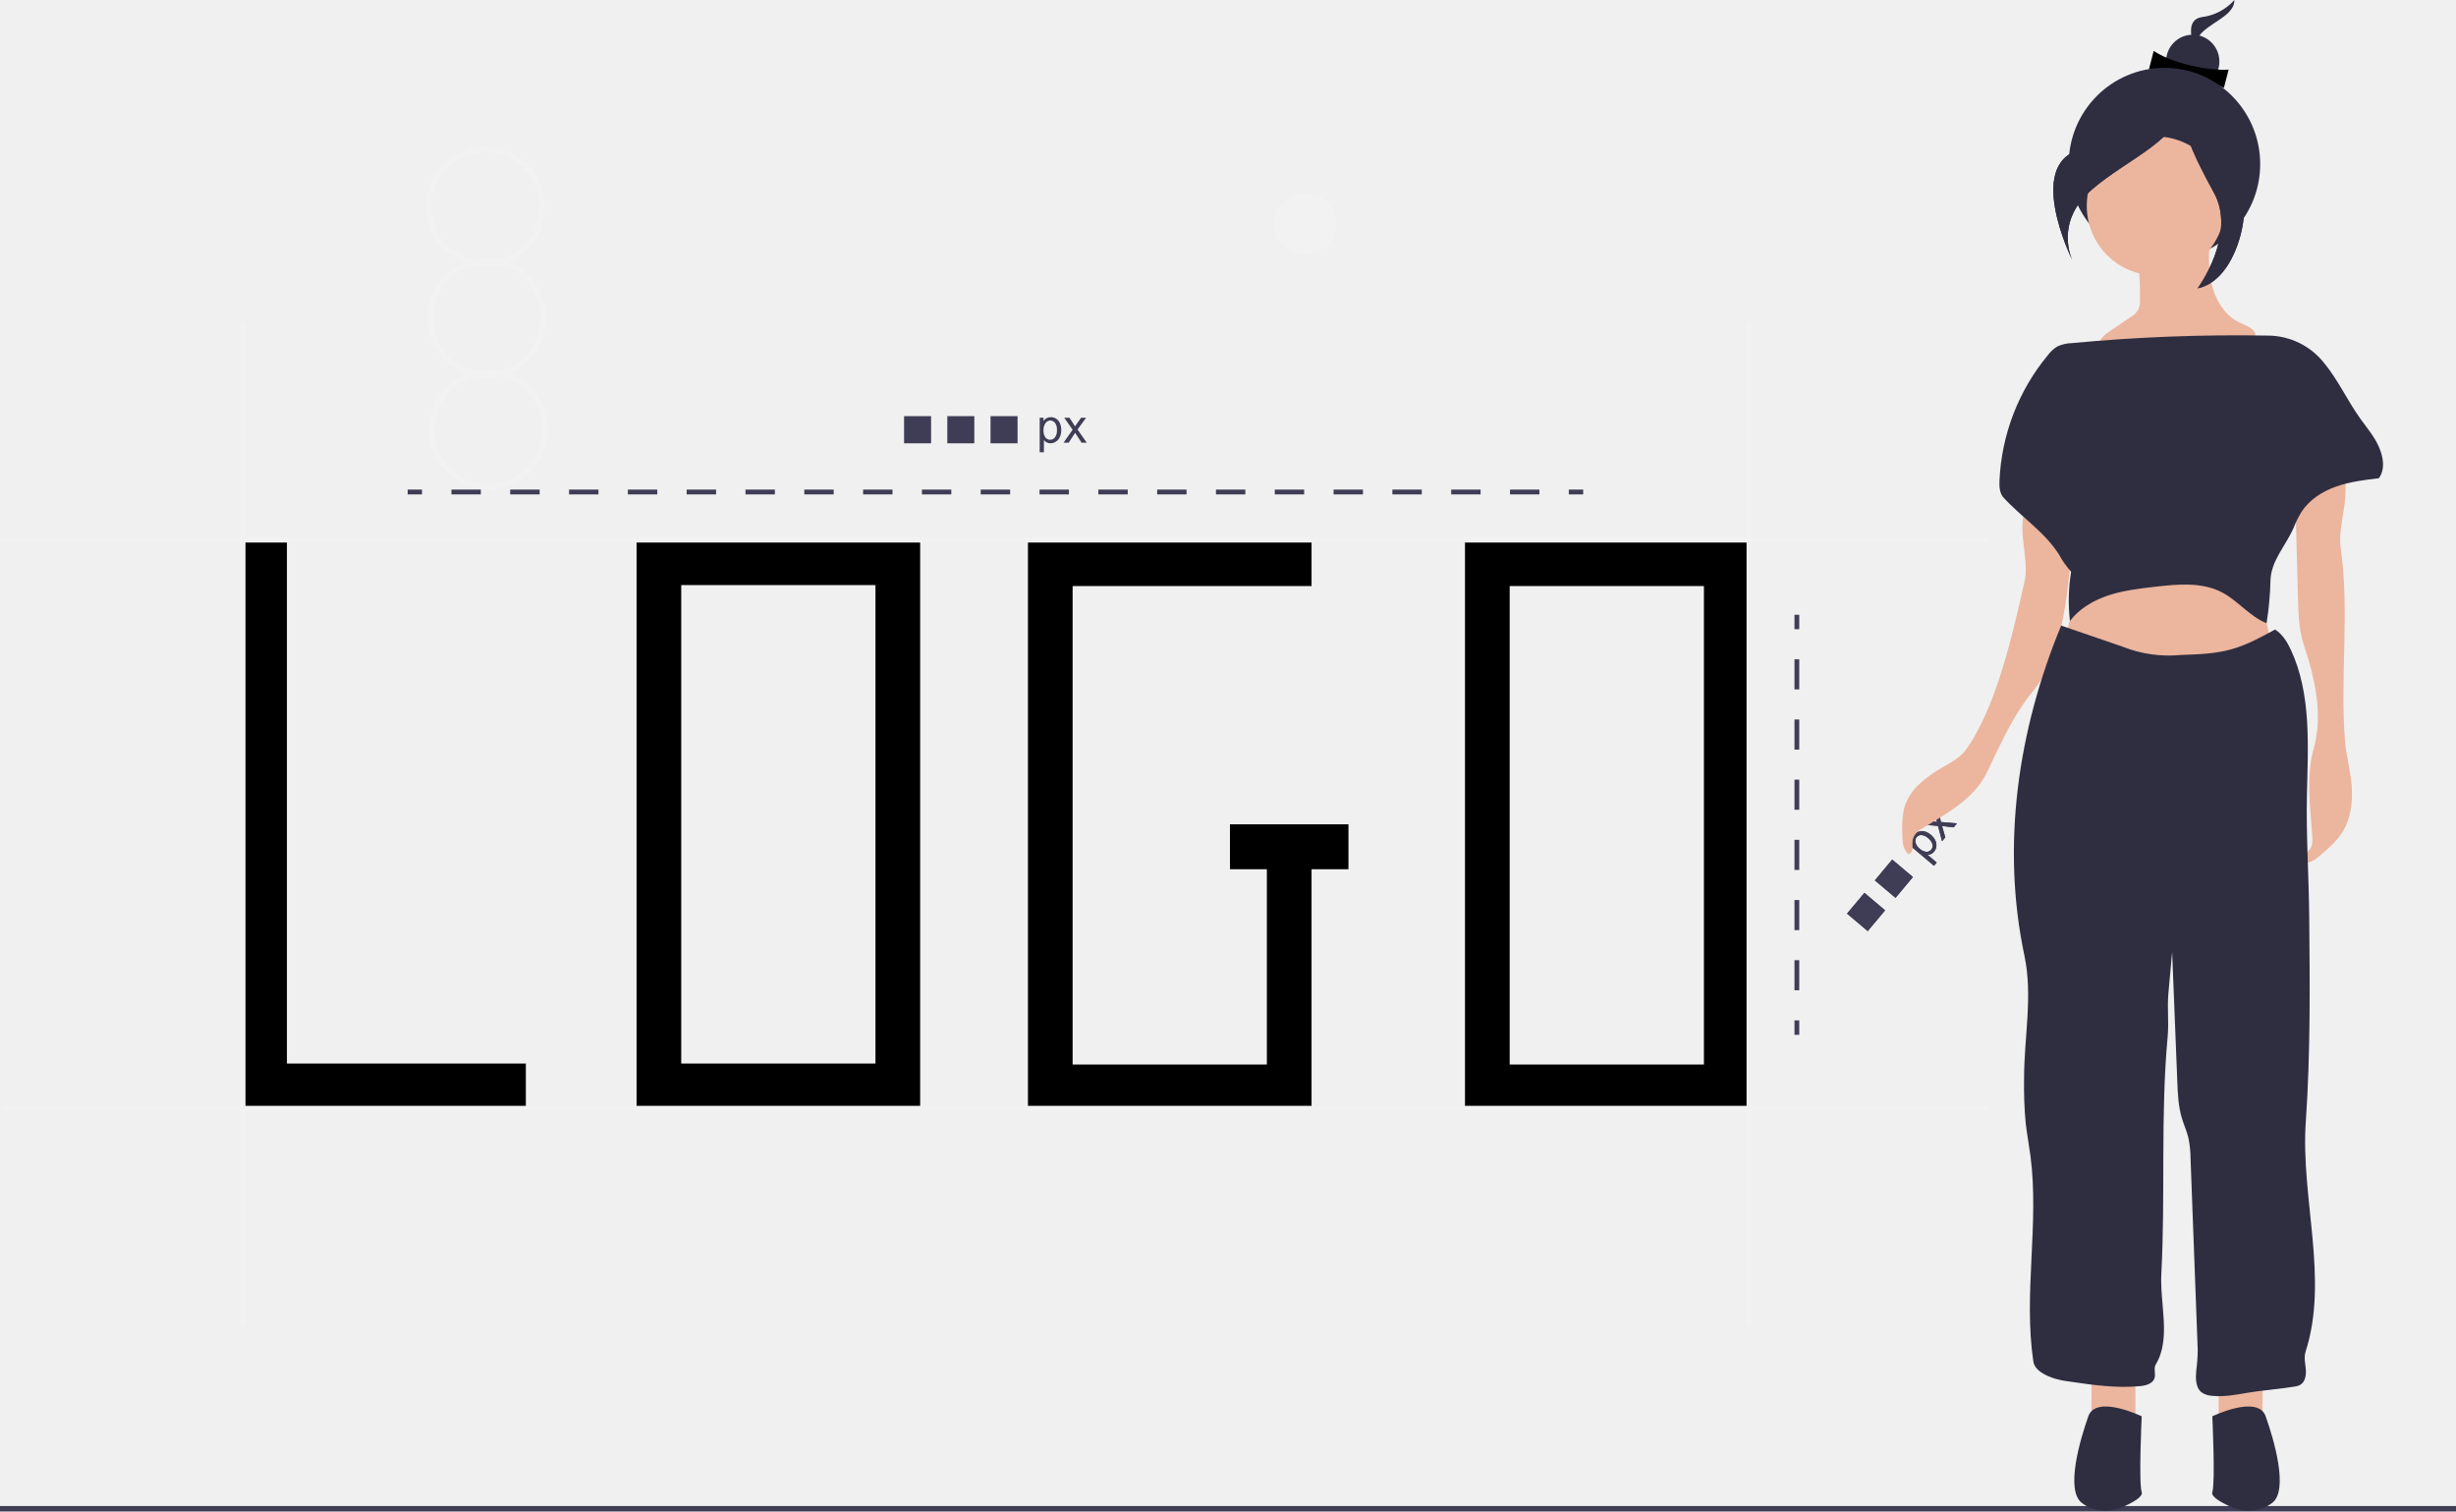
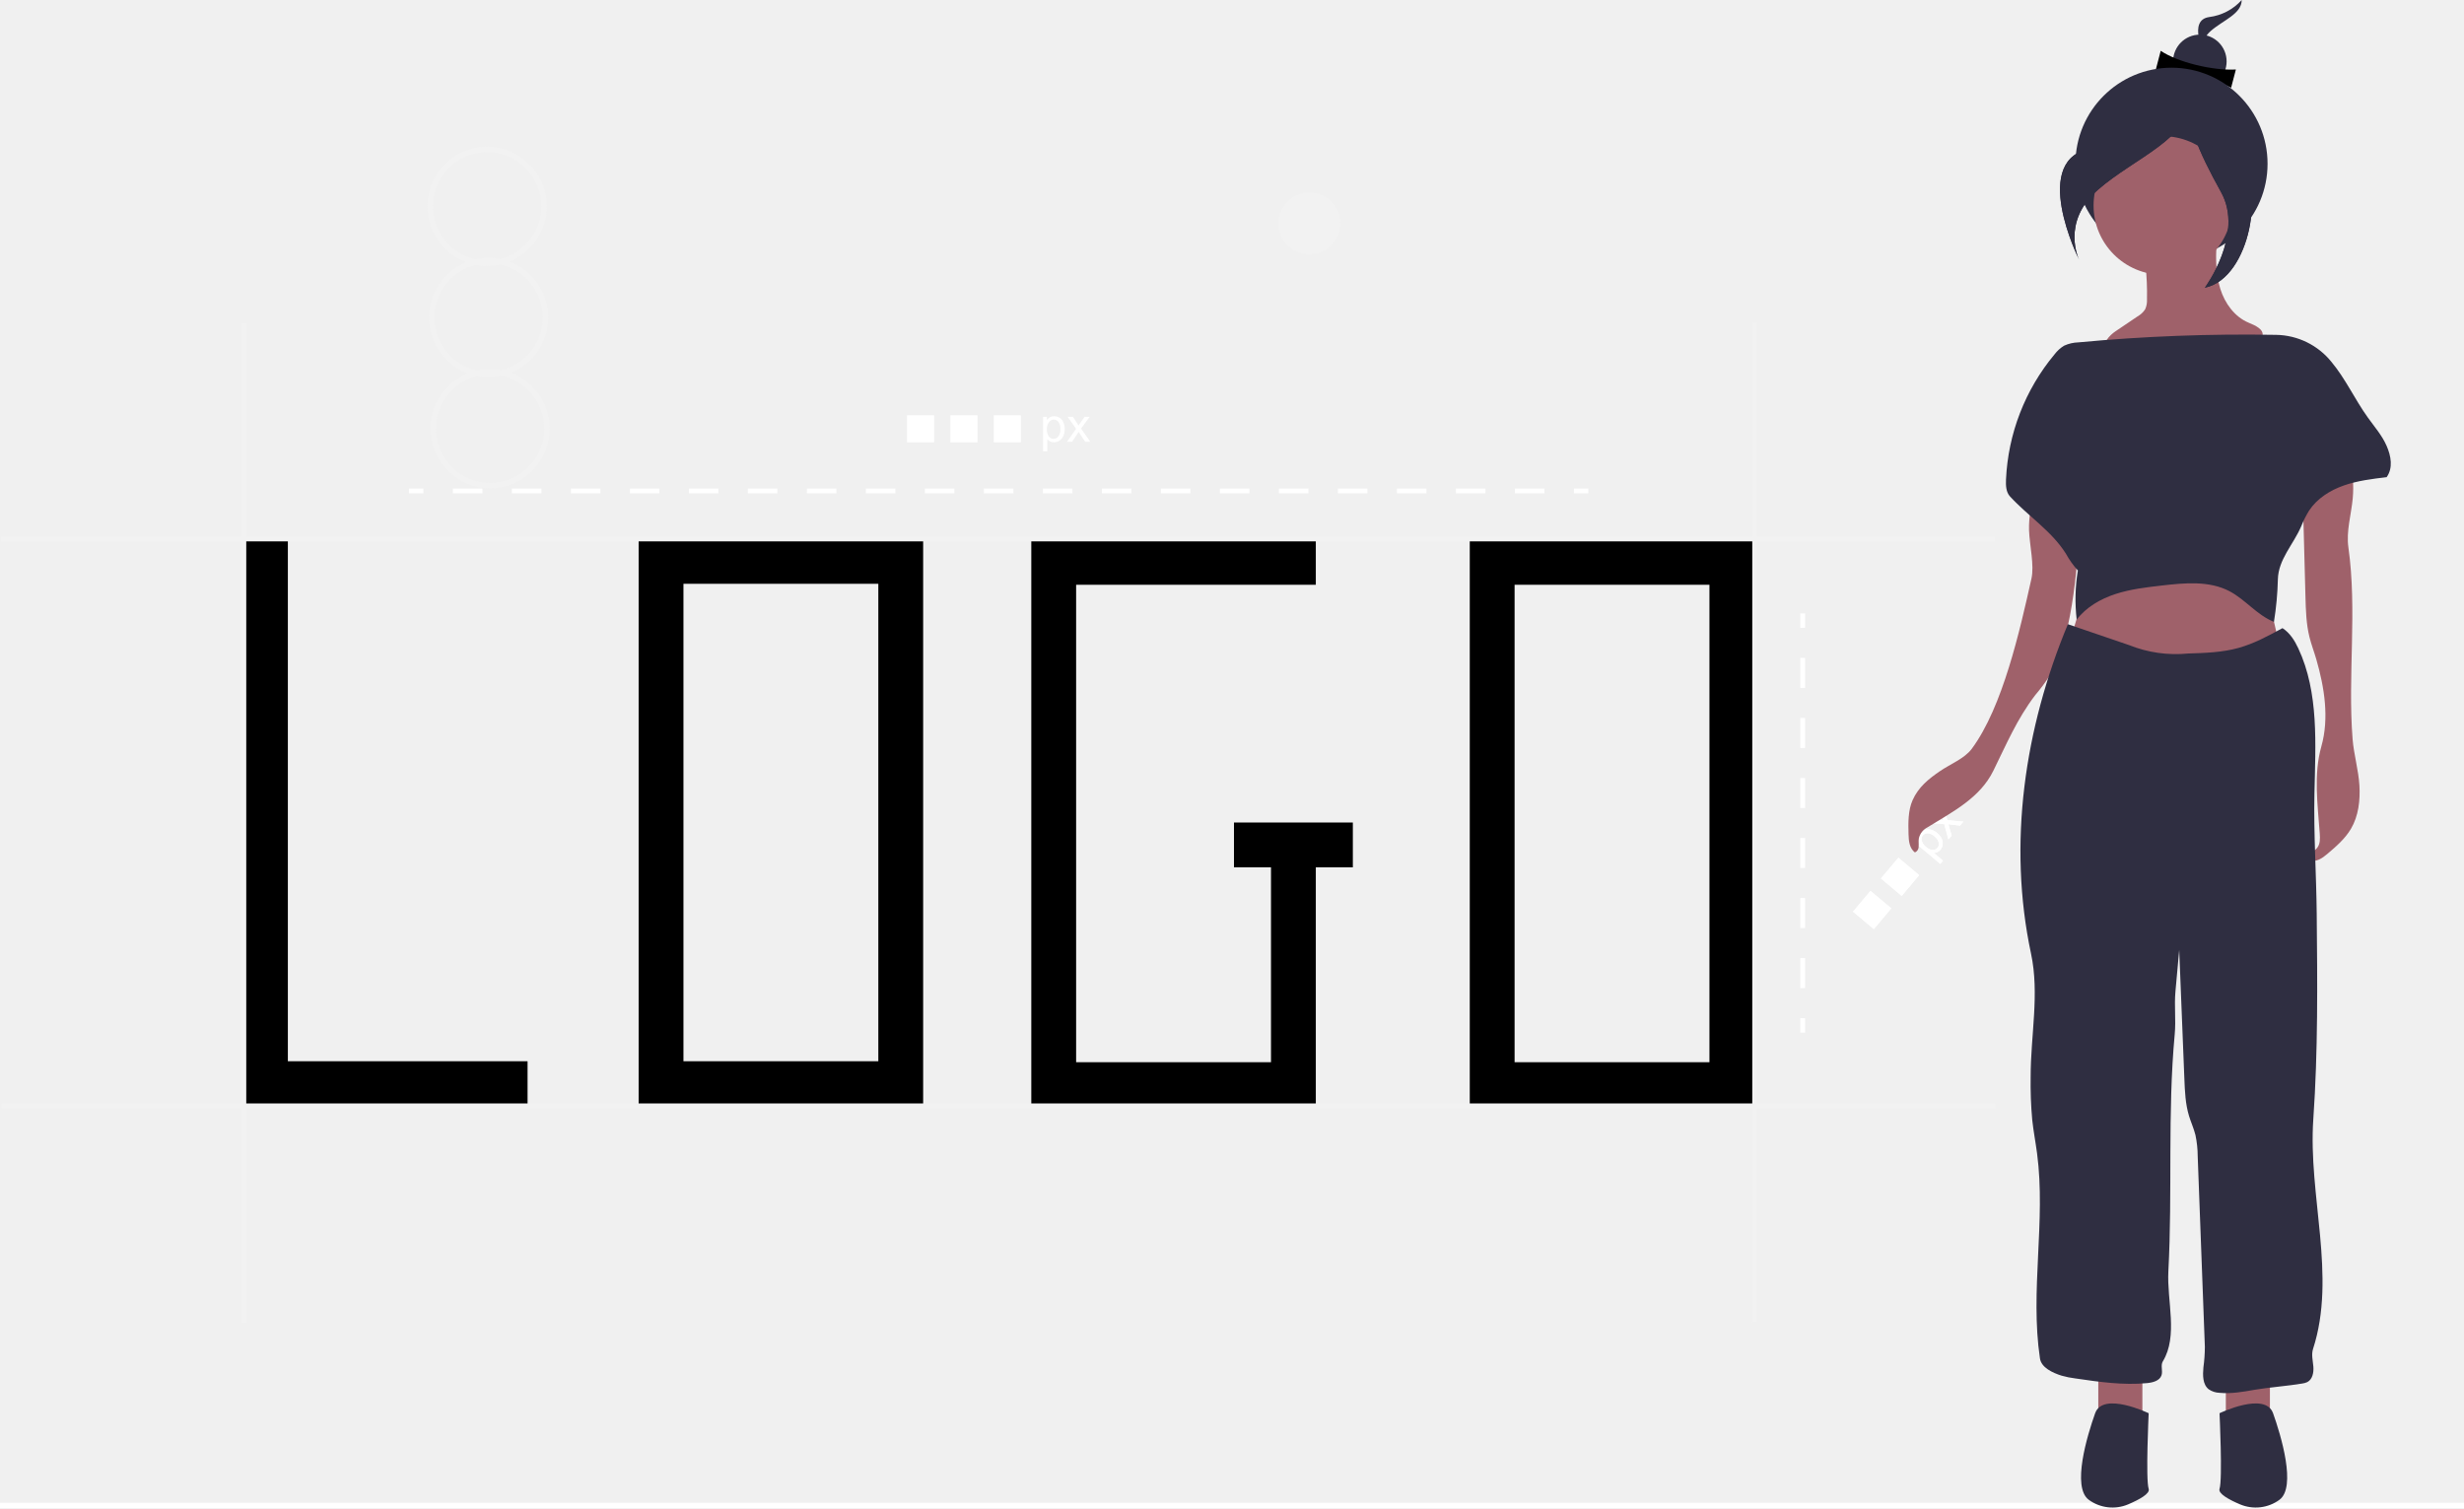
- <svg xmlns="http://www.w3.org/2000/svg" width="91" height="56" viewBox="0 0 91 56" fill="none">
-   <path d="M71.658 32.077L70.684 31.254L70.776 31.144L70.867 31.222C70.853 31.171 70.85 31.118 70.86 31.066C70.871 31.014 70.896 30.965 70.931 30.925C70.978 30.868 71.041 30.826 71.112 30.805C71.183 30.785 71.26 30.787 71.33 30.811C71.409 30.836 71.482 30.878 71.545 30.932C71.613 30.988 71.668 31.057 71.707 31.136C71.742 31.205 71.755 31.284 71.745 31.361C71.736 31.433 71.706 31.501 71.66 31.556C71.629 31.594 71.59 31.624 71.545 31.643C71.504 31.66 71.46 31.668 71.416 31.667L71.759 31.957L71.658 32.077ZM71.131 31.446C71.198 31.512 71.285 31.552 71.378 31.56C71.412 31.562 71.445 31.555 71.476 31.541C71.507 31.528 71.534 31.507 71.555 31.481C71.577 31.455 71.593 31.424 71.601 31.39C71.609 31.356 71.61 31.321 71.603 31.287C71.578 31.193 71.521 31.111 71.442 31.054C71.375 30.988 71.287 30.948 71.194 30.939C71.16 30.938 71.126 30.943 71.096 30.957C71.065 30.97 71.037 30.99 71.015 31.016C70.994 31.043 70.979 31.075 70.972 31.109C70.964 31.143 70.965 31.178 70.973 31.212C70.997 31.306 71.053 31.389 71.131 31.446V31.446Z" fill="#3F3D56" />
-   <path d="M71.957 31.169L71.807 30.601L71.268 30.555L71.394 30.405L71.65 30.436C71.698 30.442 71.738 30.448 71.77 30.453C71.757 30.409 71.746 30.369 71.738 30.334L71.671 30.073L71.791 29.93L71.918 30.455L72.511 30.507L72.387 30.654L72.047 30.614L71.956 30.603L72.078 31.024L71.957 31.169Z" fill="#3F3D56" />
-   <path d="M69.081 33.08L68.436 33.85L69.203 34.498L69.847 33.728L69.081 33.08Z" fill="#3F3D56" />
-   <path d="M70.111 31.847L69.467 32.618L70.233 33.265L70.878 32.495L70.111 31.847Z" fill="#3F3D56" />
-   <path d="M71.658 32.077L70.684 31.254L70.776 31.144L70.867 31.222C70.853 31.171 70.85 31.118 70.86 31.066C70.871 31.014 70.896 30.965 70.931 30.925C70.978 30.868 71.041 30.826 71.112 30.805C71.183 30.785 71.26 30.787 71.33 30.811C71.409 30.836 71.482 30.878 71.545 30.932C71.613 30.988 71.668 31.057 71.707 31.136C71.742 31.205 71.755 31.284 71.745 31.361C71.736 31.433 71.706 31.501 71.66 31.556C71.629 31.594 71.59 31.624 71.545 31.643C71.504 31.66 71.46 31.668 71.416 31.667L71.759 31.957L71.658 32.077ZM71.131 31.446C71.198 31.512 71.285 31.552 71.378 31.56C71.412 31.562 71.445 31.555 71.476 31.541C71.507 31.528 71.534 31.507 71.555 31.481C71.577 31.455 71.593 31.424 71.601 31.39C71.609 31.356 71.61 31.321 71.603 31.287C71.578 31.193 71.521 31.111 71.442 31.054C71.375 30.988 71.287 30.948 71.194 30.939C71.16 30.938 71.126 30.943 71.096 30.957C71.065 30.97 71.037 30.99 71.015 31.016C70.994 31.043 70.979 31.075 70.972 31.109C70.964 31.143 70.965 31.178 70.973 31.212C70.997 31.306 71.053 31.389 71.131 31.446V31.446Z" fill="#3F3D56" />
-   <path d="M71.957 31.169L71.807 30.601L71.268 30.555L71.394 30.405L71.65 30.436C71.698 30.442 71.738 30.448 71.77 30.453C71.757 30.409 71.746 30.369 71.738 30.334L71.671 30.073L71.791 29.93L71.918 30.455L72.511 30.507L72.387 30.654L72.047 30.614L71.956 30.603L72.078 31.024L71.957 31.169Z" fill="#3F3D56" />
-   <path d="M69.081 33.08L68.436 33.85L69.203 34.498L69.847 33.728L69.081 33.08Z" fill="#3F3D56" />
-   <path d="M70.111 31.847L69.467 32.618L70.233 33.265L70.878 32.495L70.111 31.847Z" fill="#3F3D56" />
-   <path d="M91 55.799H0V56H91V55.799Z" fill="#3F3D56" />
-   <path d="M48.36 9.444C48.991 9.444 49.502 8.93 49.502 8.295C49.502 7.661 48.991 7.147 48.36 7.147C47.729 7.147 47.218 7.661 47.218 8.295C47.218 8.93 47.729 9.444 48.36 9.444Z" fill="#F2F2F2" />
-   <path d="M20.247 11.758C20.24 11.312 20.1 10.879 19.845 10.514C19.589 10.149 19.23 9.871 18.815 9.714C19.291 9.521 19.685 9.166 19.929 8.711C20.172 8.256 20.25 7.73 20.149 7.224C20.047 6.718 19.773 6.263 19.373 5.938C18.974 5.614 18.474 5.44 17.96 5.447C17.447 5.454 16.951 5.641 16.561 5.976C16.17 6.311 15.908 6.773 15.82 7.282C15.732 7.791 15.824 8.315 16.079 8.763C16.335 9.211 16.738 9.555 17.22 9.736C16.808 9.903 16.456 10.191 16.21 10.562C15.965 10.934 15.836 11.371 15.842 11.818C15.848 12.264 15.988 12.698 16.244 13.063C16.499 13.427 16.859 13.706 17.274 13.862C16.798 14.056 16.404 14.41 16.16 14.865C15.917 15.32 15.839 15.846 15.941 16.352C16.042 16.858 16.316 17.313 16.716 17.638C17.116 17.962 17.615 18.136 18.129 18.129C18.643 18.122 19.138 17.935 19.529 17.6C19.92 17.265 20.182 16.803 20.27 16.294C20.357 15.785 20.266 15.261 20.01 14.813C19.754 14.365 19.351 14.021 18.87 13.841C19.281 13.673 19.632 13.385 19.878 13.013C20.124 12.642 20.252 12.204 20.247 11.758V11.758ZM15.988 7.689C15.982 7.31 16.083 6.937 16.279 6.614C16.475 6.29 16.757 6.029 17.094 5.859C17.431 5.69 17.809 5.62 18.184 5.656C18.559 5.693 18.916 5.835 19.214 6.067C19.512 6.299 19.739 6.61 19.869 6.965C19.999 7.321 20.026 7.706 19.949 8.076C19.871 8.447 19.69 8.788 19.428 9.06C19.166 9.332 18.833 9.524 18.468 9.615C18.169 9.556 17.861 9.56 17.564 9.627C17.122 9.53 16.726 9.286 16.44 8.934C16.154 8.582 15.995 8.143 15.988 7.689V7.689ZM20.102 15.887C20.107 16.266 20.006 16.639 19.81 16.962C19.614 17.286 19.332 17.547 18.995 17.717C18.658 17.886 18.28 17.956 17.905 17.92C17.531 17.883 17.174 17.741 16.875 17.509C16.577 17.278 16.35 16.966 16.22 16.611C16.09 16.255 16.063 15.87 16.141 15.5C16.219 15.129 16.399 14.788 16.661 14.516C16.923 14.244 17.256 14.052 17.622 13.961C17.921 14.02 18.228 14.016 18.525 13.949C18.967 14.046 19.363 14.29 19.649 14.642C19.935 14.994 20.095 15.433 20.102 15.887V15.887ZM18.523 13.741C18.224 13.682 17.916 13.687 17.619 13.753C17.177 13.657 16.78 13.413 16.494 13.061C16.208 12.709 16.049 12.27 16.043 11.815C16.037 11.36 16.184 10.917 16.461 10.557C16.738 10.198 17.128 9.943 17.567 9.835C17.866 9.894 18.173 9.889 18.47 9.823C18.912 9.919 19.309 10.163 19.595 10.515C19.881 10.867 20.041 11.306 20.047 11.761C20.053 12.216 19.905 12.659 19.628 13.019C19.352 13.378 18.962 13.633 18.523 13.741H18.523Z" fill="#F2F2F2" />
-   <path d="M10.631 20.012H8.976V39.405V41.069H10.631H19.484V39.405H10.631V20.012Z" fill="#000" />
-   <path d="M25.241 20.012H23.586V41.069H34.094V20.012H25.241ZM32.438 39.405H25.241V21.677H32.438V39.405Z" fill="#000" />
-   <path d="M63.134 20.048H54.281V41.105H64.789V20.048H63.134ZM63.134 39.441H55.937V21.713H63.134V39.441Z" fill="#000" />
-   <path d="M46.94 30.541H45.573V32.205H46.94V39.441H39.743V21.713H48.596V20.048H39.743H38.088V21.713V39.441V41.105H39.743H46.94H48.596V39.441V32.205H49.963V30.541H48.596H46.94Z" fill="#000" />
-   <path d="M15.637 18.139H15.105V18.318H15.637V18.139Z" fill="#3F3D56" />
-   <path d="M57.038 18.318H55.949V18.139H57.038V18.318ZM54.859 18.318H53.77V18.139H54.859V18.318ZM52.68 18.318H51.591V18.139H52.68V18.318ZM50.501 18.318H49.412V18.139H50.501V18.318ZM48.322 18.318H47.233V18.139H48.322V18.318ZM46.143 18.318H45.054V18.139H46.143V18.318ZM43.964 18.318H42.875V18.139H43.964V18.318ZM41.785 18.318H40.696V18.139H41.785V18.318ZM39.606 18.318H38.517V18.139H39.606V18.318ZM37.427 18.318H36.338V18.139H37.427L37.427 18.318ZM35.248 18.318H34.159V18.139H35.248V18.318ZM33.069 18.318H31.98V18.139H33.069V18.318ZM30.89 18.318H29.801V18.139H30.89V18.318ZM28.711 18.318H27.622V18.139H28.711V18.318ZM26.532 18.318H25.443V18.139H26.532V18.318ZM24.353 18.318H23.264V18.139H24.353L24.353 18.318ZM22.174 18.318H21.085V18.139H22.174V18.318ZM19.995 18.318H18.905V18.139H19.995V18.318ZM17.816 18.318H16.727V18.139H17.816V18.318Z" fill="#3F3D56" />
-   <path d="M58.66 18.139H58.128V18.318H58.66V18.139Z" fill="#3F3D56" />
-   <path d="M66.666 22.777H66.489V23.312H66.666V22.777Z" fill="#3F3D56" />
-   <path d="M66.666 36.69H66.489V35.575H66.666V36.69ZM66.666 34.461H66.489V33.346H66.666V34.461ZM66.666 32.231H66.489V31.116H66.666V32.231ZM66.666 30.001H66.489V28.886H66.666V30.001ZM66.666 27.772H66.489V26.657H66.666V27.772ZM66.666 25.542H66.489V24.427H66.666V25.542Z" fill="#3F3D56" />
-   <path d="M66.666 37.805H66.489V38.34H66.666V37.805Z" fill="#3F3D56" />
-   <path d="M9.095 12.008H8.917V49.11H9.095V12.008Z" fill="#F2F2F2" />
-   <path d="M64.892 11.985H64.714V49.087H64.892V11.985Z" fill="#F2F2F2" />
-   <path d="M73.696 40.971H0.069V41.15H73.696V40.971Z" fill="#F2F2F2" />
-   <path d="M73.674 19.923H0.047V20.101H73.674V19.923Z" fill="#F2F2F2" />
-   <path d="M79.292 11.121C79.299 11.246 79.275 11.372 79.224 11.486C79.153 11.594 79.058 11.683 78.947 11.747L78.138 12.295C77.9 12.457 77.63 12.743 77.783 12.988C77.842 13.067 77.922 13.128 78.014 13.164C78.842 13.563 79.787 13.639 80.706 13.625C81.291 13.615 81.904 13.563 82.4 13.25C82.636 13.101 82.84 12.895 83.099 12.792C83.279 12.72 83.512 12.668 83.558 12.479C83.62 12.224 83.285 12.082 83.044 11.981C82.528 11.764 82.169 11.264 82.001 10.727C81.833 10.19 81.832 9.616 81.858 9.054C81.865 9.014 81.864 8.973 81.855 8.933C81.847 8.893 81.83 8.856 81.806 8.822C81.753 8.778 81.686 8.755 81.617 8.755C81.06 8.699 80.5 8.69 79.941 8.727C79.734 8.725 79.529 8.778 79.349 8.882C79.009 9.116 79.202 9.513 79.237 9.842C79.283 10.267 79.301 10.694 79.292 11.121V11.121Z" fill="#ECB59D" />
-   <path d="M82.79 0C82.478 0.35 82.051 0.575 81.588 0.633C80.786 0.749 81.416 2.015 81.416 2.015C81.416 2.015 81.187 1.555 81.645 1.152C82.103 0.749 82.79 0.518 82.79 0Z" fill="#2F2E41" />
-   <path d="M81.244 3.274C81.79 3.274 82.233 2.829 82.233 2.28C82.233 1.731 81.79 1.286 81.244 1.286C80.698 1.286 80.256 1.731 80.256 2.28C80.256 2.829 80.698 3.274 81.244 3.274Z" fill="#2F2E41" />
-   <path d="M82.399 3.259C81.635 2.858 80.321 2.542 79.623 2.565L79.799 1.886C80.418 2.308 81.725 2.63 82.575 2.58L82.399 3.259Z" fill="#000" />
-   <path d="M80.198 9.647C82.157 9.647 83.745 8.05 83.745 6.081C83.745 4.111 82.157 2.514 80.198 2.514C78.239 2.514 76.65 4.111 76.65 6.081C76.65 8.05 78.239 9.647 80.198 9.647Z" fill="#2F2E41" />
-   <path d="M79.122 50.721H77.494V53.527H79.122V50.721Z" fill="#ECB59D" />
-   <path d="M83.832 50.721H82.204V53.527H83.832V50.721Z" fill="#ECB59D" />
-   <path d="M77.087 21.662L76.298 24.308L84.297 24.469L83.658 21.662L81.564 20.259L77.087 21.662Z" fill="#ECB59D" />
-   <path d="M79.878 10.203C81.291 10.203 82.437 9.051 82.437 7.63C82.437 6.209 81.291 5.057 79.878 5.057C78.465 5.057 77.319 6.209 77.319 7.63C77.319 9.051 78.465 10.203 79.878 10.203Z" fill="#ECB59D" />
-   <path d="M75.192 18.247C75.011 18.704 74.924 19.195 74.936 19.687C74.958 20.259 75.135 20.989 75.025 21.485C74.598 23.403 73.966 26.25 72.821 27.803C72.553 28.168 72.027 28.368 71.629 28.645C71.231 28.921 70.852 29.223 70.636 29.711C70.468 30.091 70.473 30.553 70.486 30.984C70.493 31.222 70.516 31.494 70.721 31.651C70.764 31.633 70.8 31.602 70.825 31.563C70.849 31.524 70.861 31.478 70.859 31.431C70.869 31.334 70.85 31.234 70.866 31.133C70.885 31.044 70.924 30.961 70.98 30.889C71.036 30.817 71.107 30.759 71.188 30.718C72.122 30.137 73.122 29.631 73.617 28.62C74.112 27.61 74.487 26.709 75.158 25.819C75.347 25.594 75.523 25.358 75.684 25.112C75.945 24.663 76.141 24.178 76.266 23.673C76.54 22.615 76.664 21.5 76.748 20.421C76.79 19.869 76.787 19.278 76.371 18.922C75.986 18.592 75.517 18.633 75.192 18.247Z" fill="#ECB59D" />
-   <path d="M86.758 17.009C86.892 17.495 86.937 18.002 86.891 18.504C86.835 19.113 86.645 19.719 86.731 20.324C87.06 22.665 86.701 25.087 86.886 27.445C86.929 27.998 87.106 28.61 87.138 29.165C87.169 29.719 87.105 30.297 86.825 30.775C86.607 31.147 86.273 31.434 85.945 31.713C85.765 31.867 85.527 32.031 85.311 31.934C85.292 31.89 85.287 31.842 85.297 31.795C85.307 31.749 85.332 31.707 85.367 31.675C85.432 31.606 85.517 31.558 85.576 31.484C85.691 31.341 85.686 31.139 85.673 30.957C85.597 29.871 85.438 28.758 85.733 27.711C86.027 26.667 85.846 25.527 85.547 24.485C85.467 24.206 85.362 23.935 85.293 23.654C85.172 23.165 85.158 22.658 85.145 22.155L85.063 19.053C85.049 18.525 85.081 17.902 85.519 17.61C85.924 17.339 86.439 17.378 86.758 17.009Z" fill="#ECB59D" />
-   <path d="M84.296 23.323C83.774 23.61 83.245 23.898 82.672 24.058C82.071 24.225 81.441 24.245 80.819 24.265C80.076 24.339 79.326 24.233 78.632 23.954L76.371 23.178C74.771 27.04 74.142 31.32 75.01 35.412C75.326 36.902 74.995 38.446 74.996 39.969C74.986 40.509 75.006 41.049 75.054 41.587C75.099 42.002 75.178 42.412 75.233 42.825C75.563 45.346 74.966 47.924 75.339 50.438C75.39 50.783 75.806 50.974 76.138 51.079C76.305 51.127 76.475 51.162 76.647 51.182C77.524 51.311 78.411 51.441 79.293 51.356C79.509 51.335 79.764 51.269 79.83 51.061C79.882 50.896 79.787 50.698 79.877 50.55C80.45 49.603 80.023 48.306 80.082 47.2C80.237 44.274 80.047 41.332 80.316 38.413C80.367 37.855 80.294 37.362 80.344 36.803L80.378 36.424L80.482 35.271C80.544 36.878 80.611 38.446 80.673 40.053C80.691 40.52 80.71 40.993 80.846 41.44C80.918 41.677 81.022 41.903 81.082 42.144C81.136 42.404 81.164 42.668 81.165 42.934L81.43 50.012C81.428 50.267 81.41 50.521 81.376 50.774C81.35 51.063 81.345 51.404 81.571 51.585C81.689 51.667 81.829 51.712 81.972 51.716C82.403 51.757 82.836 51.68 83.263 51.604C83.694 51.527 84.591 51.449 85.023 51.372C85.088 51.364 85.152 51.346 85.212 51.318C85.407 51.218 85.455 50.959 85.436 50.74C85.418 50.521 85.358 50.295 85.425 50.086C86.299 47.374 85.238 44.397 85.435 41.553C85.61 39.021 85.585 36.48 85.561 33.941C85.546 32.44 85.445 30.972 85.476 29.471C85.514 27.643 85.65 25.727 84.879 24.07C84.743 23.778 84.567 23.497 84.296 23.323Z" fill="#2F2E41" />
-   <path d="M79.355 52.474C79.355 52.474 77.668 51.656 77.377 52.474C77.087 53.293 76.505 55.222 77.145 55.69C77.352 55.842 77.594 55.937 77.848 55.967C78.103 55.996 78.36 55.959 78.596 55.858C79.009 55.682 79.413 55.459 79.355 55.281C79.238 54.93 79.355 52.474 79.355 52.474Z" fill="#2F2E41" />
-   <path d="M81.971 52.474C81.971 52.474 83.658 51.656 83.948 52.474C84.239 53.293 84.821 55.222 84.181 55.69C83.974 55.842 83.732 55.937 83.478 55.967C83.223 55.996 82.966 55.959 82.73 55.858C82.317 55.682 81.912 55.459 81.971 55.281C82.088 54.93 81.971 52.474 81.971 52.474Z" fill="#2F2E41" />
-   <path d="M84.061 12.434C81.623 12.39 79.184 12.483 76.757 12.713C76.576 12.718 76.398 12.759 76.233 12.834C76.095 12.918 75.975 13.028 75.878 13.158C74.791 14.469 74.161 16.102 74.085 17.807C74.076 18.027 74.085 18.271 74.233 18.433C74.906 19.169 75.759 19.706 76.293 20.55C76.416 20.778 76.566 20.99 76.739 21.183C76.641 21.786 76.626 22.4 76.696 23.007C77.049 22.542 77.578 22.237 78.131 22.056C78.684 21.874 79.266 21.807 79.844 21.74C80.687 21.643 81.59 21.556 82.341 21.953C82.931 22.265 83.361 22.845 83.981 23.09C84.065 22.567 84.114 22.04 84.126 21.51C84.144 20.769 84.697 20.222 84.989 19.541C85.068 19.34 85.164 19.146 85.277 18.962C85.572 18.51 86.053 18.205 86.561 18.026C87.069 17.848 87.609 17.782 88.143 17.718C88.386 17.374 88.308 16.934 88.139 16.548C87.97 16.162 87.688 15.839 87.444 15.496C86.969 14.83 86.628 14.07 86.107 13.441C85.861 13.132 85.549 12.881 85.196 12.707C84.842 12.533 84.454 12.44 84.061 12.434V12.434Z" fill="#2F2E41" />
-   <path d="M80.912 3.595C80.912 3.595 79.709 5.151 77.302 5.497C74.895 5.843 76.786 9.646 76.786 9.646C76.786 9.646 76.099 8.263 77.474 7.053C78.849 5.843 80.912 5.151 80.912 3.595Z" fill="#2F2E41" />
-   <path d="M80.912 3.595C80.912 3.595 81.6 6.016 82.632 6.361C83.663 6.707 83.148 10.337 81.428 10.683C81.428 10.683 82.89 8.695 82.03 7.139C81.17 5.583 80.655 4.373 80.912 3.595Z" fill="#2F2E41" />
-   <path d="M80.912 3.595C80.912 3.595 79.709 5.151 77.302 5.497C74.895 5.843 76.786 9.646 76.786 9.646C76.786 9.646 76.099 8.263 77.474 7.053C78.849 5.843 80.912 5.151 80.912 3.595Z" fill="#2F2E41" />
-   <path d="M80.912 3.595C80.912 3.595 81.6 6.016 82.632 6.361C83.663 6.707 83.148 10.337 81.428 10.683C81.428 10.683 82.89 8.695 82.03 7.139C81.17 5.583 80.655 4.373 80.912 3.595Z" fill="#2F2E41" />
-   <path d="M38.523 16.757V15.477H38.665V15.598C38.695 15.554 38.733 15.518 38.779 15.492C38.826 15.467 38.879 15.455 38.932 15.456C39.006 15.455 39.078 15.476 39.14 15.517C39.201 15.56 39.249 15.62 39.276 15.689C39.307 15.767 39.323 15.85 39.322 15.933C39.323 16.021 39.306 16.108 39.271 16.189C39.241 16.26 39.189 16.321 39.124 16.363C39.063 16.402 38.993 16.423 38.921 16.423C38.872 16.424 38.824 16.413 38.781 16.39C38.742 16.37 38.707 16.341 38.679 16.306V16.757L38.523 16.757ZM38.664 15.945C38.657 16.039 38.682 16.132 38.736 16.209C38.757 16.236 38.783 16.257 38.813 16.272C38.844 16.287 38.877 16.294 38.91 16.294C38.945 16.294 38.979 16.286 39.01 16.271C39.04 16.256 39.067 16.233 39.088 16.206C39.144 16.126 39.17 16.029 39.162 15.932C39.169 15.838 39.144 15.744 39.09 15.667C39.07 15.64 39.044 15.618 39.014 15.603C38.984 15.588 38.951 15.579 38.917 15.579C38.883 15.58 38.849 15.589 38.818 15.605C38.788 15.622 38.761 15.645 38.741 15.673C38.685 15.752 38.658 15.848 38.664 15.945V15.945Z" fill="#3F3D56" />
-   <path d="M39.406 16.402L39.742 15.921L39.431 15.477H39.626L39.767 15.694C39.794 15.735 39.815 15.77 39.831 15.798C39.857 15.759 39.88 15.726 39.901 15.696L40.056 15.477H40.243L39.925 15.913L40.267 16.402H40.075L39.887 16.115L39.836 16.037L39.595 16.402L39.406 16.402Z" fill="#3F3D56" />
-   <path d="M34.499 15.418H33.498V16.425H34.499V15.418Z" fill="#3F3D56" />
-   <path d="M36.101 15.418H35.1V16.425H36.101V15.418Z" fill="#3F3D56" />
-   <path d="M37.703 15.418H36.701V16.425H37.703V15.418Z" fill="#3F3D56" />
+ <svg xmlns="http://www.w3.org/2000/svg" id="ab9c9524-e61a-4262-9078-30d20f864b6e" data-name="Layer 1" width="909" height="556.371" viewBox="0 0 909 556.371">
+   <path d="M861.295,490.505l-9.73-8.18.913-1.086.914.768a3.498,3.498,0,0,1-.075-1.544,3.116,3.116,0,0,1,.717-1.398,3.631,3.631,0,0,1,1.8-1.2,3.717,3.717,0,0,1,2.182.06,6.245,6.245,0,0,1,2.146,1.205,6.144,6.144,0,0,1,1.618,2.022,3.818,3.818,0,0,1,.378,2.24,3.775,3.775,0,0,1-.845,1.94,2.93,2.93,0,0,1-1.151.858,3.186,3.186,0,0,1-1.29.244l3.424,2.879Zm-5.265-6.269a4,4,0,0,0,2.469,1.138,2.201,2.201,0,0,0,1.768-.786,2.252,2.252,0,0,0,.472-1.926,4.167,4.167,0,0,0-1.607-2.318,4.058,4.058,0,0,0-2.479-1.14,2.176,2.176,0,0,0-1.78.759,2.243,2.243,0,0,0-.421,1.947A4.162,4.162,0,0,0,856.03,484.236Z" transform="translate(-145.5 -171.8146)" fill="#fff" />
+   <path d="M864.274,481.489l-1.496-5.644-5.377-.462,1.253-1.49,2.557.307q.727.09,1.2.173-.192-.659-.324-1.188l-.666-2.583,1.197-1.424,1.268,5.215,5.922.513-1.231,1.464-3.4-.394-.912-.111,1.222,4.181Z" transform="translate(-145.5 -171.8146)" fill="#fff" />
+   <rect x="831.156" y="502.515" width="10" height="10" transform="translate(-235.8907 649.1317) rotate(-49.94575)" fill="#fff" />
+   <rect x="841.452" y="490.268" width="10" height="10" transform="translate(-222.846 652.6469) rotate(-49.94575)" fill="#fff" />
+   <path d="M861.295,490.505l-9.73-8.18.913-1.086.914.768a3.498,3.498,0,0,1-.075-1.544,3.116,3.116,0,0,1,.717-1.398,3.631,3.631,0,0,1,1.8-1.2,3.717,3.717,0,0,1,2.182.06,6.245,6.245,0,0,1,2.146,1.205,6.144,6.144,0,0,1,1.618,2.022,3.818,3.818,0,0,1,.378,2.24,3.775,3.775,0,0,1-.845,1.94,2.93,2.93,0,0,1-1.151.858,3.186,3.186,0,0,1-1.29.244l3.424,2.879Zm-5.265-6.269a4,4,0,0,0,2.469,1.138,2.201,2.201,0,0,0,1.768-.786,2.252,2.252,0,0,0,.472-1.926,4.167,4.167,0,0,0-1.607-2.318,4.058,4.058,0,0,0-2.479-1.14,2.176,2.176,0,0,0-1.78.759,2.243,2.243,0,0,0-.421,1.947A4.162,4.162,0,0,0,856.03,484.236Z" transform="translate(-145.5 -171.8146)" fill="#fff" />
+   <path d="M864.274,481.489l-1.496-5.644-5.377-.462,1.253-1.49,2.557.307q.727.09,1.2.173-.192-.659-.324-1.188l-.666-2.583,1.197-1.424,1.268,5.215,5.922.513-1.231,1.464-3.4-.394-.912-.111,1.222,4.181Z" transform="translate(-145.5 -171.8146)" fill="#fff" />
+   <rect x="831.156" y="502.515" width="10" height="10" transform="translate(-235.8907 649.1317) rotate(-49.94575)" fill="#fff" />
+   <rect x="841.452" y="490.268" width="10" height="10" transform="translate(-222.846 652.6469) rotate(-49.94575)" fill="#fff" />
+   <rect y="554.371" width="909" height="2" fill="#fff" />
+   <circle cx="483.07" cy="82.416" r="11.409" fill="#f2f2f2" />
+   <path d="M347.747,288.637a22.031,22.031,0,0,0-14.304-20.31,22,22,0,1,0-15.936.213,21.991,21.991,0,0,0,.549,40.996,22,22,0,1,0,15.936-.213A22.031,22.031,0,0,0,347.747,288.637Zm-42.545-40.434a20,20,0,1,1,24.771,19.138,22.023,22.023,0,0,0-9.025.121A20.021,20.021,0,0,1,305.202,248.203ZM346.295,329.66a20,20,0,1,1-24.771-19.138,22.024,22.024,0,0,0,9.025-.121A20.021,20.021,0,0,1,346.295,329.66Zm-15.774-21.324a22.023,22.023,0,0,0-9.025.121,19.979,19.979,0,0,1-.521-38.931,22.024,22.024,0,0,0,9.025-.121,19.979,19.979,0,0,1,.521,38.931Z" transform="translate(-145.5 -171.8146)" fill="#f2f2f2" />
+   <polygon points="106.196 198.825 89.661 198.825 89.661 391.493 89.661 408.028 106.196 408.028 194.622 408.028 194.622 391.493 106.196 391.493 106.196 198.825" fill="#000" />
+   <path d="M397.635,370.64H381.1V579.843H486.061V370.64H397.635Zm71.891,192.668H397.635V387.175h71.891Z" transform="translate(-145.5 -171.8146)" fill="#000" />
+   <path d="M776.142,370.999H687.716V580.202H792.677V370.999Zm0,192.668H704.251V387.534h71.891Z" transform="translate(-145.5 -171.8146)" fill="#000" />
+   <polygon points="468.887 303.427 455.227 303.427 455.227 319.962 468.887 319.962 468.887 391.853 396.996 391.853 396.996 215.72 485.422 215.72 485.422 199.185 396.996 199.185 380.461 199.185 380.461 215.72 380.461 391.853 380.461 408.388 396.996 408.388 468.887 408.388 485.422 408.388 485.422 391.853 485.422 319.962 499.081 319.962 499.081 303.427 485.422 303.427 468.887 303.427" fill="#000" />
+   <rect x="150.881" y="180.217" width="5.317" height="1.772" fill="#fff" />
+   <path d="M715.257,353.804H704.373v-1.772H715.257Zm-21.766,0H682.608v-1.772H693.491Zm-21.767,0H660.841v-1.772h10.883Zm-21.767,0H639.075v-1.772h10.882Zm-21.766,0H617.309v-1.772h10.883Zm-21.767,0H595.542v-1.772h10.883Zm-21.767,0H573.777v-1.772h10.882Zm-21.766,0H552.01v-1.772h10.883Zm-21.767,0H530.243v-1.772h10.883Zm-21.766,0H508.478v-1.772H519.361Zm-21.767,0H486.711v-1.772h10.883Zm-21.766,0H464.945v-1.772h10.883Zm-21.767,0H443.179v-1.772h10.883Zm-21.766,0H421.412v-1.772h10.883Zm-21.766,0H399.646v-1.772h10.883Zm-21.767,0H377.88v-1.772h10.883Zm-21.766,0H356.114v-1.772h10.883Zm-21.766,0H334.347v-1.772h10.883Zm-21.766,0H312.581v-1.772h10.883Z" transform="translate(-145.5 -171.8146)" fill="#fff" />
+   <rect x="580.64" y="180.217" width="5.317" height="1.772" fill="#fff" />
+   <rect x="664.155" y="226.294" width="1.772" height="5.317" fill="#fff" />
+   <path d="M811.427,536.341h-1.772V525.264H811.427Zm0-22.153h-1.772V503.112H811.427Zm0-22.152h-1.772V480.959H811.427Zm0-22.152h-1.772V458.807H811.427Zm0-22.153h-1.772V436.654H811.427Zm0-22.152h-1.772V414.502H811.427Z" transform="translate(-145.5 -171.8146)" fill="#fff" />
+   <rect x="664.155" y="375.602" width="1.772" height="5.317" fill="#fff" />
+   <rect x="89.076" y="119.298" width="1.772" height="368.618" fill="#f2f2f2" />
+   <rect x="646.433" y="119.076" width="1.772" height="368.618" fill="#f2f2f2" />
+   <rect x="0.687" y="407.059" width="735.463" height="1.772" fill="#f2f2f2" />
+   <rect x="0.466" y="197.939" width="735.463" height="1.772" fill="#f2f2f2" />
+   <path d="M937.551,282.3a7.791,7.791,0,0,1-.686,3.635,8.1,8.1,0,0,1-2.766,2.584l-8.077,5.448c-2.382,1.607-5.075,4.454-3.547,6.887a5.252,5.252,0,0,0,2.304,1.744c8.273,3.971,17.715,4.727,26.891,4.581,5.852-.093,11.972-.611,16.926-3.726,2.358-1.482,4.394-3.522,6.983-4.551,1.791-.712,4.12-1.232,4.579-3.104.622-2.537-2.718-3.943-5.129-4.949-5.16-2.153-8.743-7.128-10.423-12.461s-1.691-11.037-1.427-16.622a3.037,3.037,0,0,0-.514-2.299,2.956,2.956,0,0,0-1.897-.666,100.229,100.229,0,0,0-16.734-.282,11.694,11.694,0,0,0-5.921,1.541c-3.393,2.324-1.468,6.264-1.109,9.535A98.846,98.846,0,0,1,937.551,282.3Z" transform="translate(-145.5 -171.8146)" fill="#9f616a" />
+   <path d="M972.493,171.815a19.369,19.369,0,0,1-12.014,6.293c-8.009,1.144-1.716,13.73-1.716,13.73s-2.288-4.577,2.288-8.581S972.493,176.963,972.493,171.815Z" transform="translate(-145.5 -171.8146)" fill="#2f2e41" />
+   <circle cx="811.552" cy="22.655" r="9.875" fill="#2f2e41" />
+   <path d="M968.58,204.193c-7.629-3.985-20.753-7.119-27.726-6.895l1.764-6.744c6.173,4.194,19.228,7.387,27.726,6.895Z" transform="translate(-145.5 -171.8146)" fill="#000" />
+   <circle cx="801.096" cy="60.412" r="35.434" fill="#2f2e41" />
+   <rect x="774.084" y="503.918" width="16.265" height="27.883" fill="#9f616a" />
+   <rect x="821.136" y="503.918" width="16.265" height="27.883" fill="#9f616a" />
+   <polygon points="770.018 215.218 762.142 241.501 842.048 243.101 835.658 215.218 814.746 201.277 770.018 215.218" fill="#9f616a" />
+   <circle cx="797.901" cy="75.806" r="25.559" fill="#9f616a" />
+   <path d="M896.599,353.098a36.202,36.202,0,0,0-2.565,14.313c.226,5.677,1.994,12.937.892,17.862-4.263,19.052-10.584,47.341-22.012,62.769-2.683,3.622-7.931,5.619-11.91,8.362s-7.767,5.743-9.924,10.599c-1.678,3.777-1.621,8.361-1.493,12.648.071,2.365.3,5.065,2.349,6.624a2.247,2.247,0,0,0,1.372-2.183c.101-.972-.092-1.963.074-2.966a6.064,6.064,0,0,1,3.213-4.122c9.333-5.767,19.318-10.8,24.263-20.839s8.697-18.993,15.393-27.835a73.975,73.975,0,0,0,5.262-7.018,54.8,54.8,0,0,0,5.812-14.302c2.737-10.514,3.972-21.584,4.807-32.309.427-5.481.397-11.352-3.764-14.896C904.521,356.527,899.836,356.942,896.599,353.098Z" transform="translate(-145.5 -171.8146)" fill="#9f616a" />
+   <path d="M1012.129,340.8a41.395,41.395,0,0,1,1.327,14.857c-.561,6.046-2.456,12.07-1.605,18.082,3.292,23.26-.299,47.324,1.551,70.742.434,5.498,2.202,11.583,2.517,17.089s-.324,11.251-3.126,16.001c-2.18,3.695-5.512,6.544-8.783,9.32-1.804,1.531-4.18,3.16-6.339,2.192a2.229,2.229,0,0,1,.562-2.567c.644-.689,1.494-1.171,2.087-1.904,1.144-1.416,1.097-3.421.968-5.236-.761-10.785-2.347-21.841.597-32.244,2.935-10.372,1.132-21.697-1.859-32.053-.8-2.768-1.841-5.465-2.537-8.261-1.206-4.849-1.345-9.891-1.478-14.886l-.822-30.819c-.14-5.25.181-11.442,4.558-14.344C1003.798,344.084,1008.943,344.466,1012.129,340.8Z" transform="translate(-145.5 -171.8146)" fill="#9f616a" />
+   <path d="M987.535,403.535c-5.22,2.844-10.497,5.713-16.226,7.3-5.998,1.662-12.289,1.864-18.51,2.056a46.425,46.425,0,0,1-21.842-3.091L908.368,402.089c-15.98,38.376-22.261,80.899-13.589,121.555,3.157,14.802-.15,30.135-.144,45.27a149.295,149.295,0,0,0,.584,16.073c.448,4.121,1.238,8.198,1.78,12.308,3.302,25.036-2.657,50.653,1.063,75.631.511,3.43,4.669,5.327,7.977,6.37a32.559,32.559,0,0,0,5.095,1.025c8.758,1.282,17.619,2.567,26.431,1.725,2.153-.206,4.705-.867,5.359-2.928.522-1.643-.429-3.609.467-5.082,5.721-9.403,1.459-22.287,2.046-33.279,1.555-29.076-.347-58.304,2.336-87.297.513-5.55-.219-10.449.284-16l.341-3.77,1.037-11.453c.619,15.964,1.286,31.545,1.905,47.508.18,4.642.37,9.345,1.732,13.787.721,2.351,1.762,4.601,2.354,6.988a38.567,38.567,0,0,1,.835,7.849l2.642,70.327a57.501,57.501,0,0,1-.539,7.565c-.259,2.877-.312,6.268,1.952,8.062a7.464,7.464,0,0,0,4.003,1.304c4.308.404,8.631-.358,12.892-1.117,4.312-.768,13.27-1.536,17.582-2.304a6.662,6.662,0,0,0,1.89-.533c1.945-.995,2.426-3.569,2.242-5.746s-.787-4.42-.114-6.497c8.729-26.941-1.868-56.522.098-84.773,1.751-25.159,1.504-50.409,1.257-75.628-.146-14.914-1.155-29.501-.843-44.412.38-18.168,1.733-37.197-5.965-53.658C991.999,408.052,990.236,405.266,987.535,403.535Z" transform="translate(-145.5 -171.8146)" fill="#2f2e41" />
+   <path d="M938.173,693.159s-16.846-8.132-19.75,0-8.713,27.302-2.324,31.949h0a14.806,14.806,0,0,0,14.495,1.671c4.127-1.755,8.168-3.97,7.579-5.737C937.011,717.556,938.173,693.159,938.173,693.159Z" transform="translate(-145.5 -171.8146)" fill="#2f2e41" />
+   <path d="M964.313,693.159s16.846-8.132,19.75,0,8.713,27.302,2.324,31.949h0a14.806,14.806,0,0,1-14.495,1.671c-4.127-1.755-8.168-3.97-7.579-5.737C965.474,717.556,964.313,693.159,964.313,693.159Z" transform="translate(-145.5 -171.8146)" fill="#2f2e41" />
+   <path d="M985.183,295.344a655.19,655.19,0,0,0-72.96,2.771,13.663,13.663,0,0,0-5.228,1.209,12.666,12.666,0,0,0-3.554,3.216A77.595,77.595,0,0,0,885.538,348.729c-.092,2.19-.007,4.613,1.476,6.226,6.723,7.311,15.246,12.647,20.574,21.03a32.954,32.954,0,0,0,4.46,6.287,65.425,65.425,0,0,0-.435,18.118c3.53-4.616,8.809-7.648,14.333-9.448s11.344-2.471,17.117-3.133c8.424-.965,17.44-1.828,24.946,2.116,5.891,3.096,10.183,8.863,16.379,11.292a115.68,115.68,0,0,0,1.448-15.694c.175-7.363,5.702-12.8,8.614-19.565a37.068,37.068,0,0,1,2.882-5.752c2.949-4.496,7.754-7.519,12.828-9.297s10.462-2.429,15.801-3.068c2.428-3.416,1.647-7.786-.041-11.622s-4.507-7.04-6.947-10.448c-4.738-6.618-8.142-14.167-13.35-20.423A26.744,26.744,0,0,0,985.183,295.344Z" transform="translate(-145.5 -171.8146)" fill="#2f2e41" />
+   <path d="M953.736,207.537S941.714,222.993,917.671,226.428s-5.152,41.217-5.152,41.217-6.87-13.739,6.87-25.761S953.736,222.993,953.736,207.537Z" transform="translate(-145.5 -171.8146)" fill="#2f2e41" />
+   <path d="M953.736,207.537s6.87,24.043,17.174,27.478,5.152,39.5-12.022,42.935c0,0,14.598-19.75,6.011-35.206S951.16,215.265,953.736,207.537Z" transform="translate(-145.5 -171.8146)" fill="#2f2e41" />
+   <path d="M953.736,207.537S941.714,222.993,917.671,226.428s-5.152,41.217-5.152,41.217-6.87-13.739,6.87-25.761S953.736,222.993,953.736,207.537Z" transform="translate(-145.5 -171.8146)" fill="#2f2e41" />
+   <path d="M953.736,207.537s6.87,24.043,17.174,27.478,5.152,39.5-12.022,42.935c0,0,14.598-19.75,6.011-35.206S951.16,215.265,953.736,207.537Z" transform="translate(-145.5 -171.8146)" fill="#2f2e41" />
+   <path d="M530.308,338.296V325.585H531.727v1.194a3.498,3.498,0,0,1,1.134-1.051,3.116,3.116,0,0,1,1.532-.35,3.631,3.631,0,0,1,2.077.606,3.717,3.717,0,0,1,1.359,1.709,6.245,6.245,0,0,1,.459,2.419,6.144,6.144,0,0,1-.506,2.54,3.819,3.819,0,0,1-1.471,1.731,3.775,3.775,0,0,1-2.029.601,2.93,2.93,0,0,1-1.398-.329,3.186,3.186,0,0,1-1.017-.831v4.474Zm1.41-8.065a4,4,0,0,0,.718,2.622,2.201,2.201,0,0,0,1.739.848,2.252,2.252,0,0,0,1.778-.878,4.167,4.167,0,0,0,.74-2.721,4.058,4.058,0,0,0-.723-2.631,2.176,2.176,0,0,0-1.726-.874,2.243,2.243,0,0,0-1.761.93A4.162,4.162,0,0,0,531.718,330.232Z" transform="translate(-145.5 -171.8146)" fill="#fff" />
+   <path d="M539.126,334.775l3.357-4.777-3.107-4.413h1.947l1.41,2.155q.398.615.64,1.03.38-.571.701-1.012l1.549-2.172h1.86l-3.176,4.327,3.418,4.863h-1.912l-1.886-2.856-.502-.77-2.414,3.626Z" transform="translate(-145.5 -171.8146)" fill="#fff" />
+   <rect x="334.611" y="153.185" width="10" height="10" fill="#fff" />
+   <rect x="350.611" y="153.185" width="10" height="10" fill="#fff" />
+   <rect x="366.611" y="153.185" width="10" height="10" fill="#fff" />
</svg>
